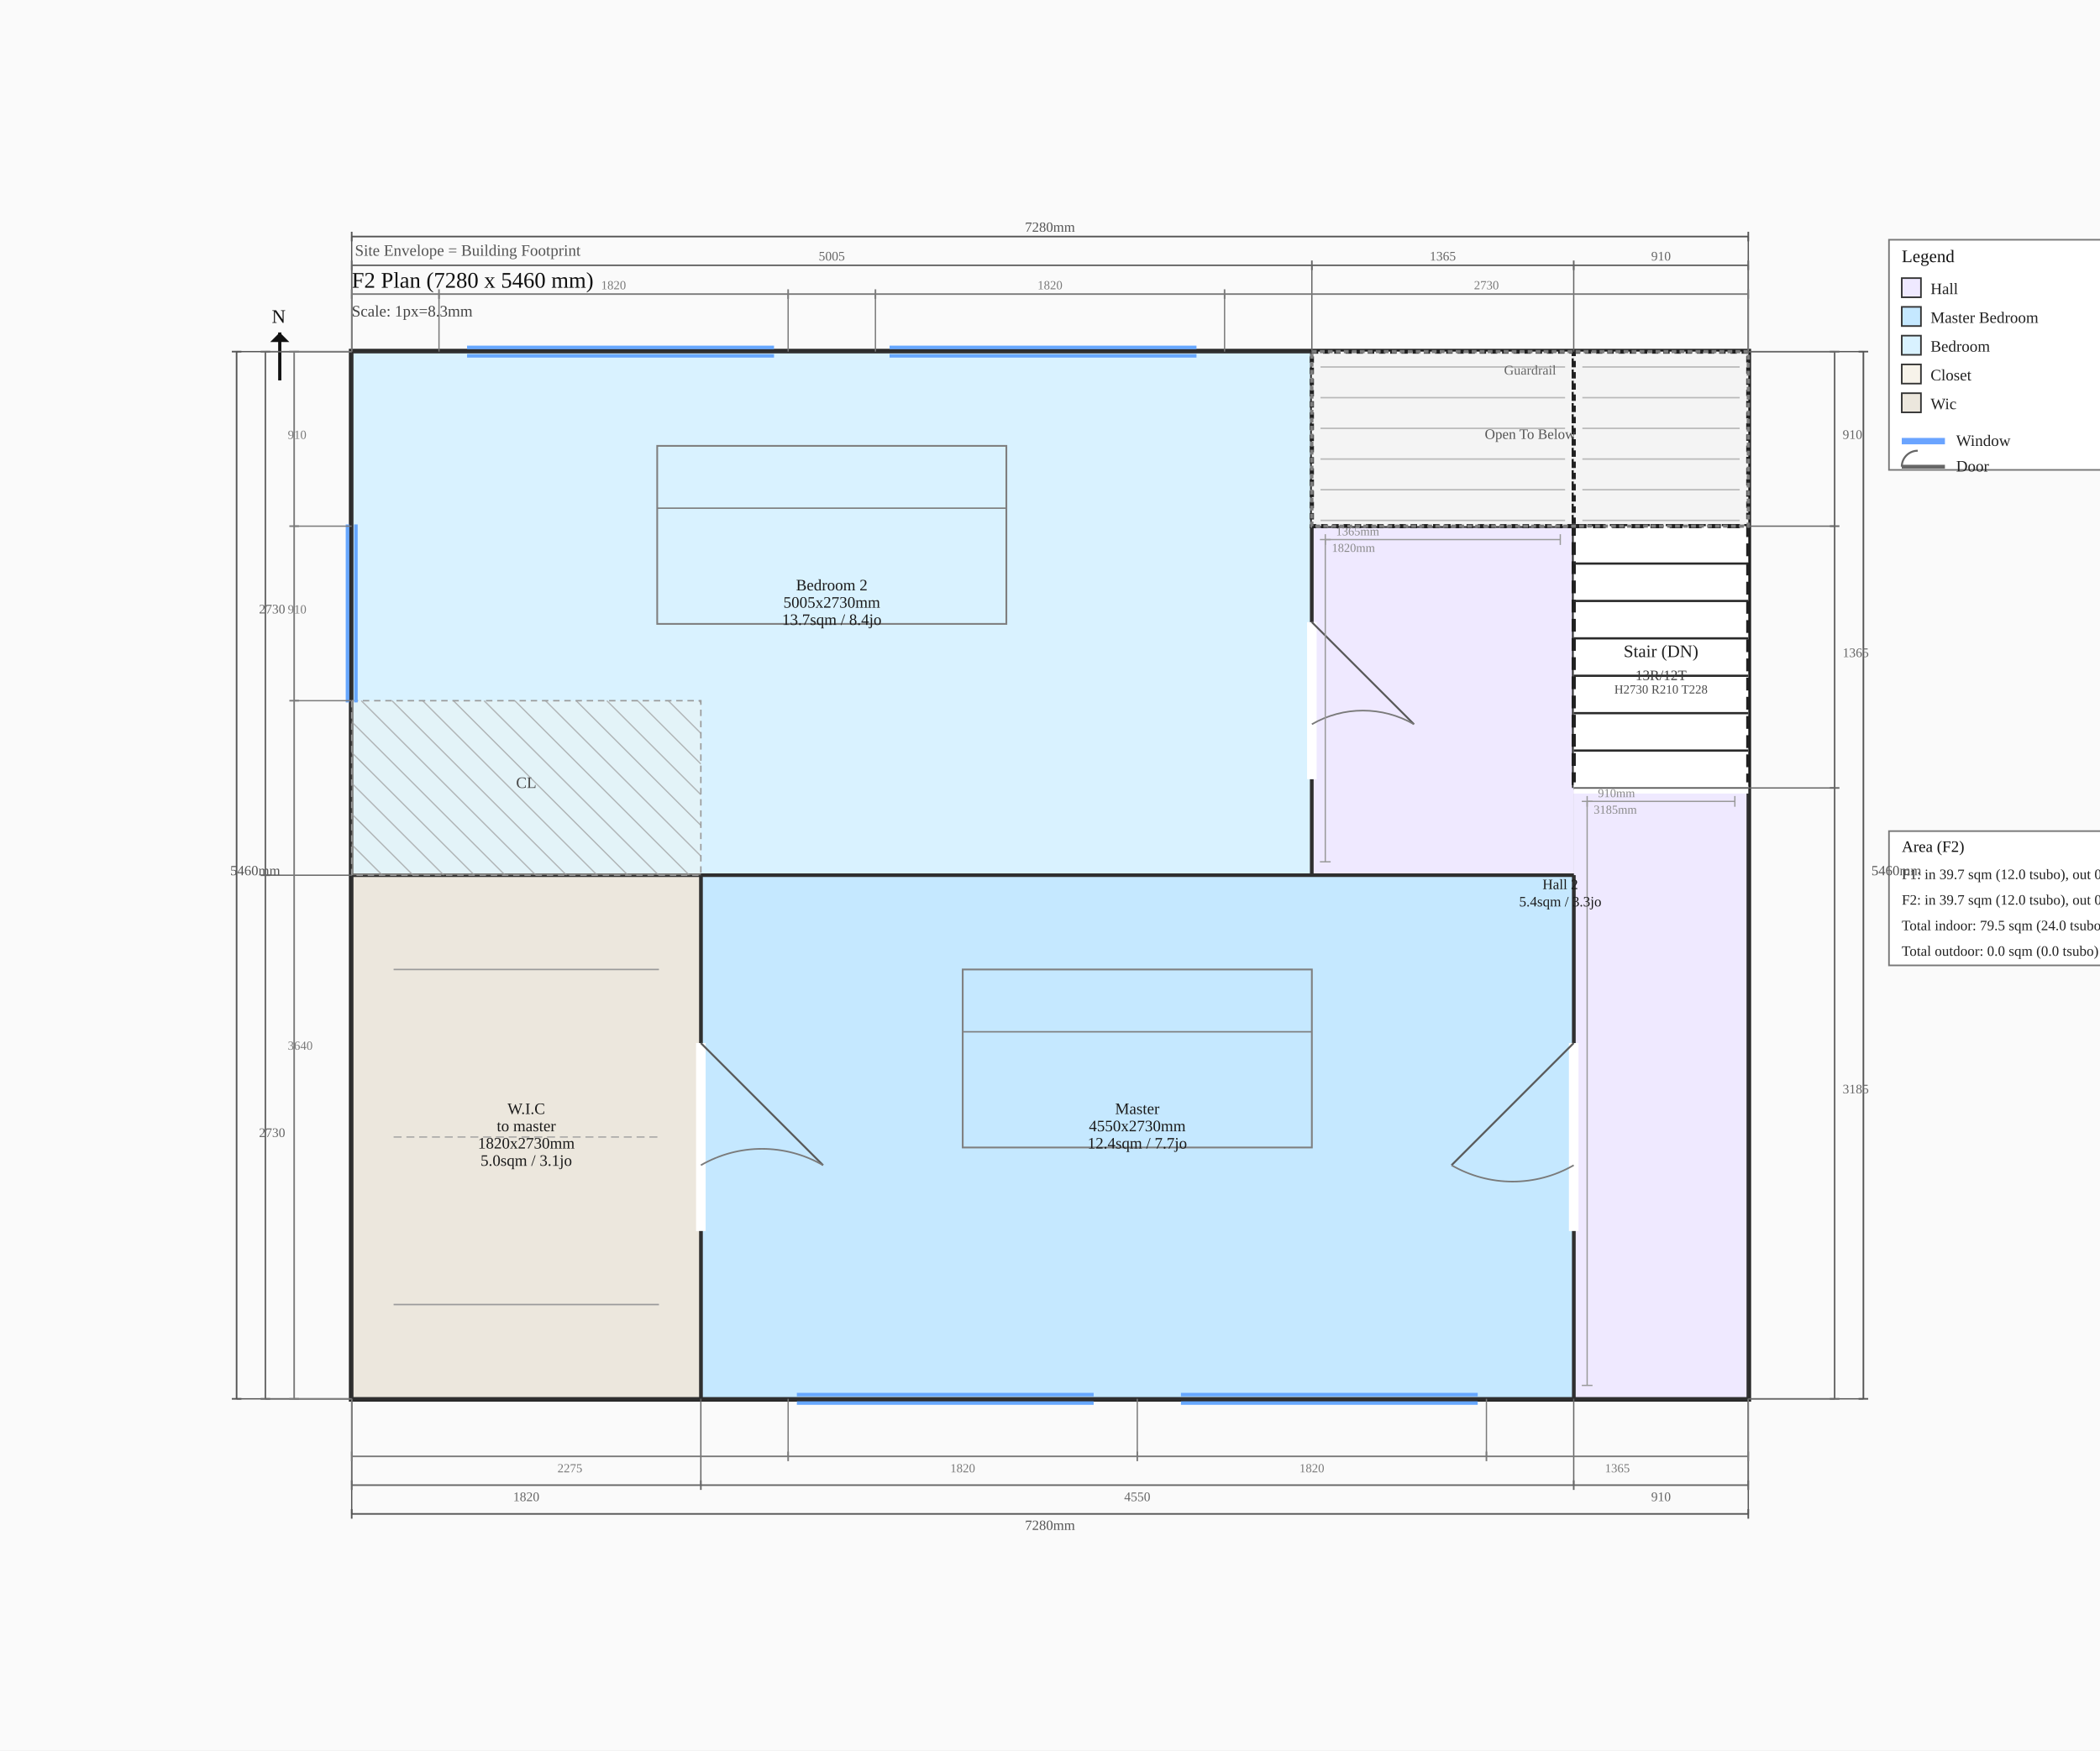
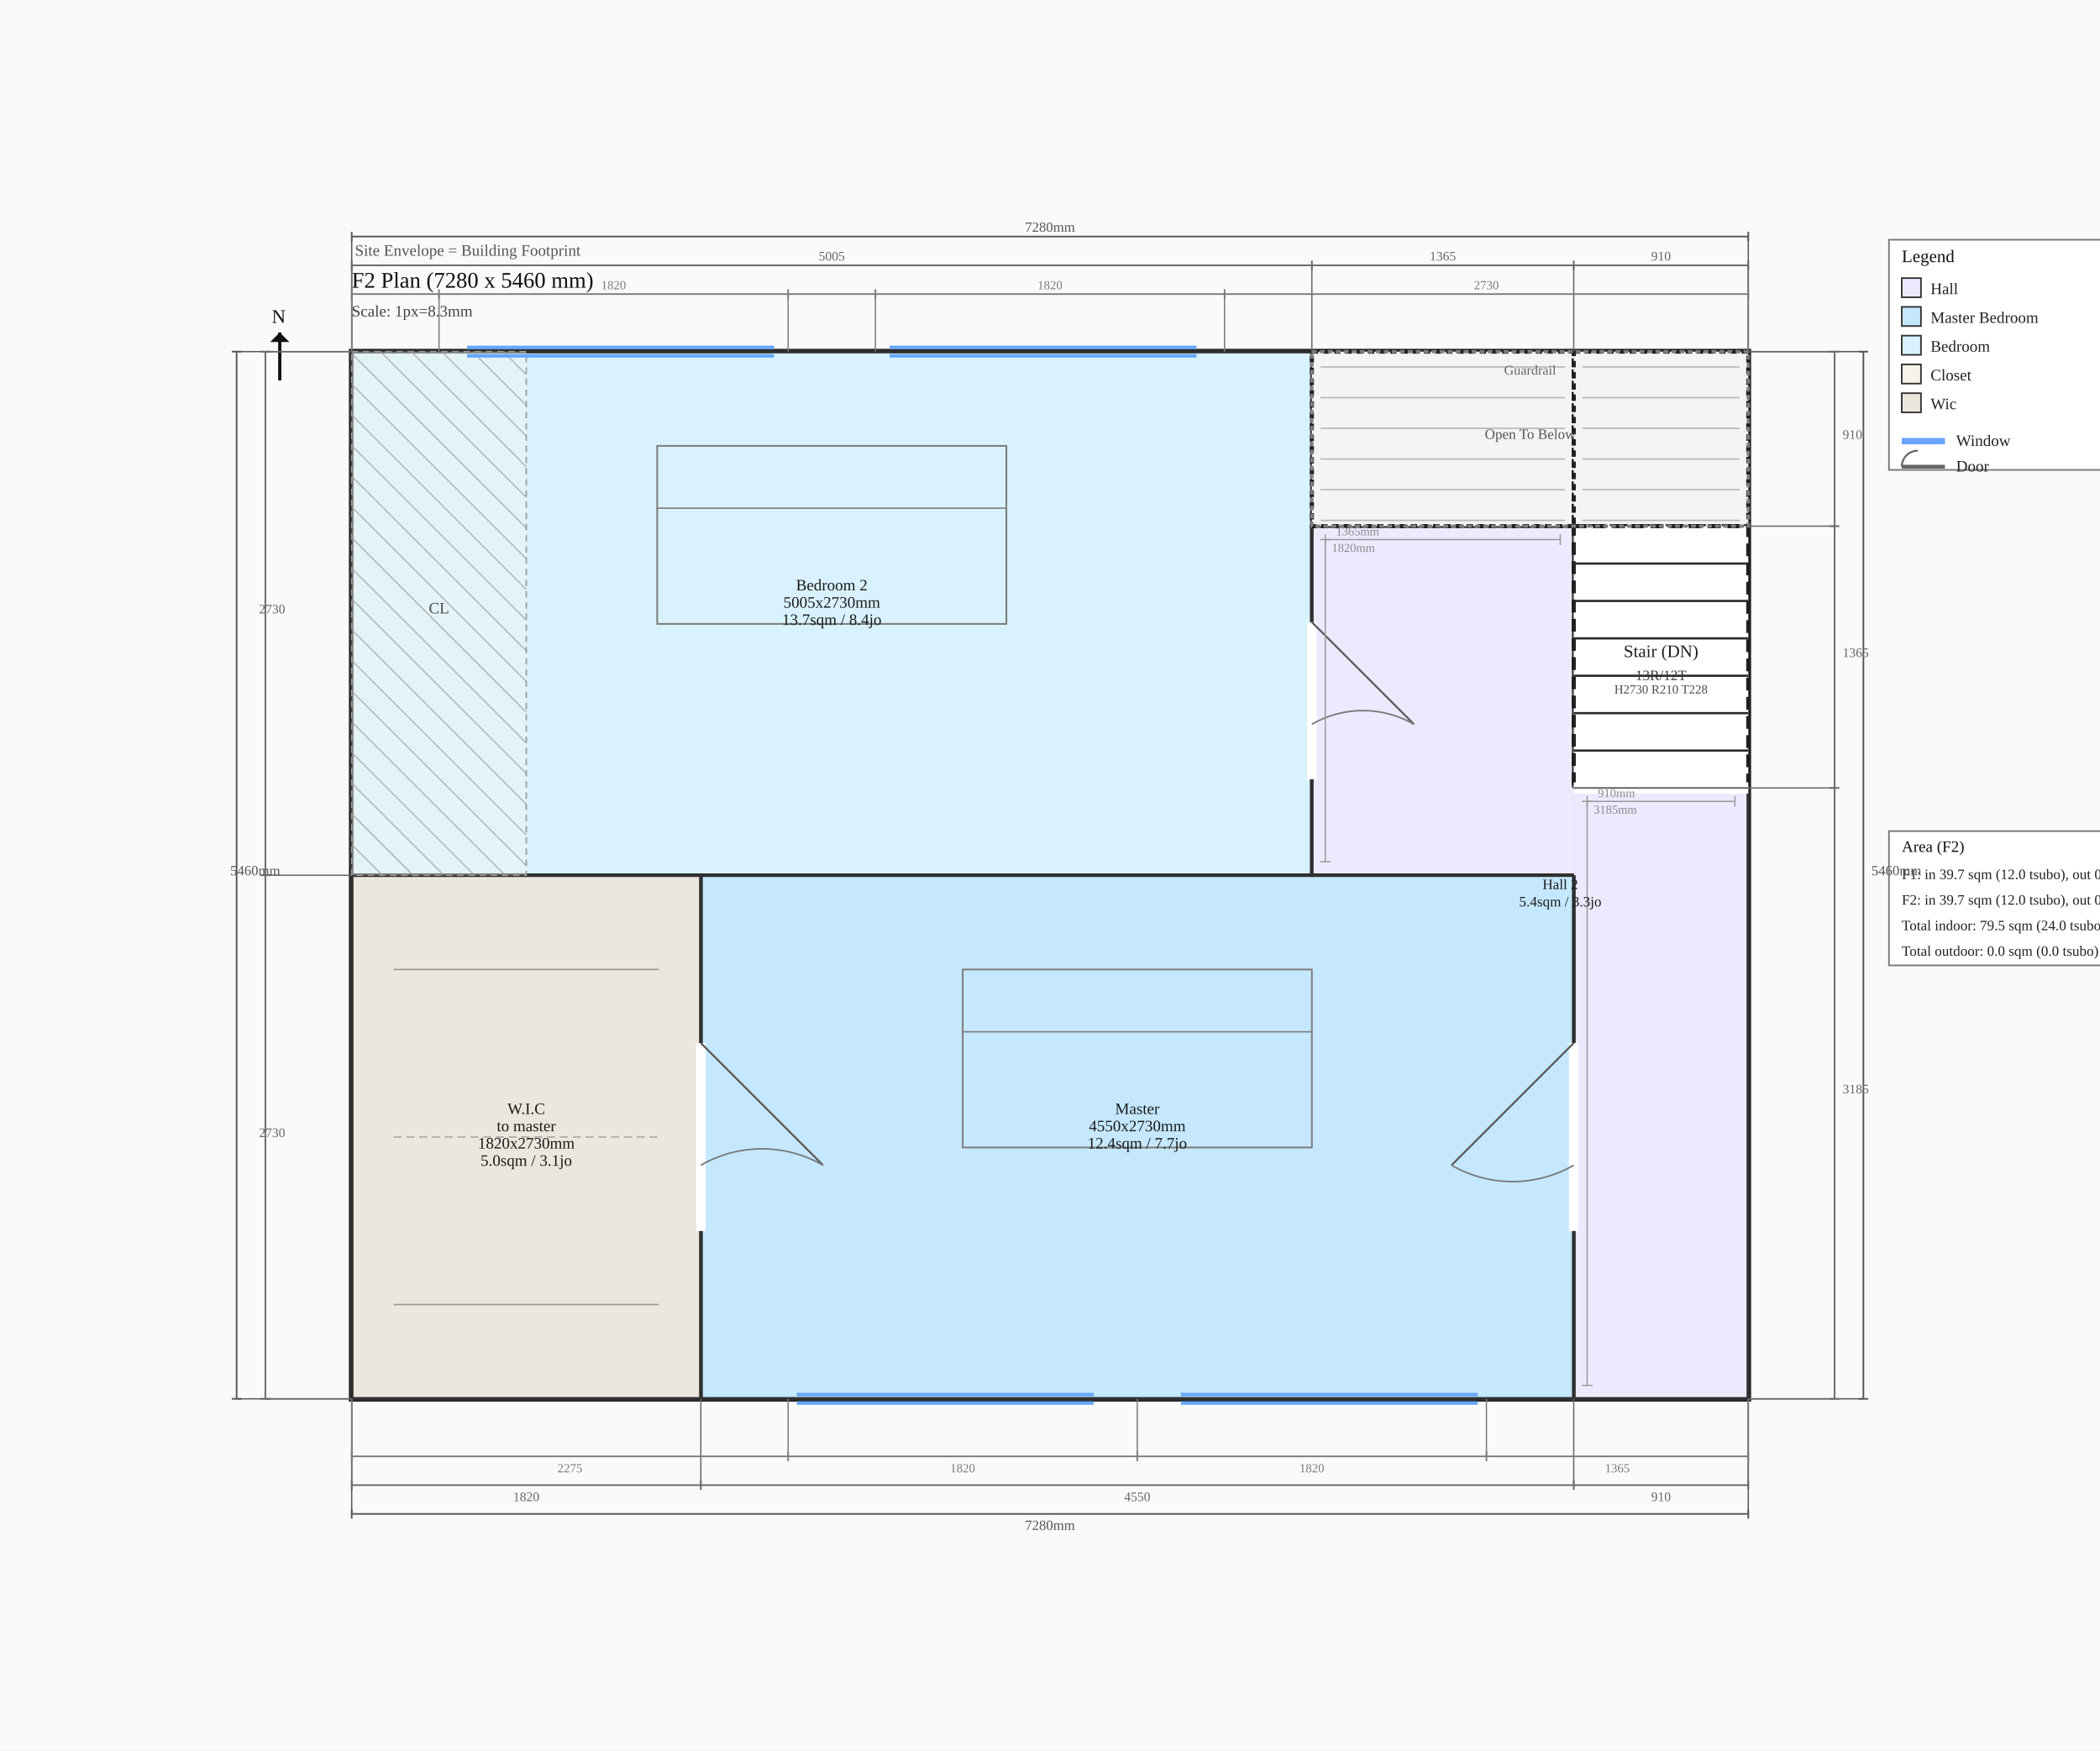
<svg xmlns="http://www.w3.org/2000/svg" baseProfile="tiny" height="1095.2px" version="1.2" width="1313.6px">
  <defs />
  <rect fill="#fafafa" height="1095.2" width="1313.6" x="0" y="0" />
  <line stroke="#ececec" stroke-width="0.7" x1="220.0" x2="220.0" y1="220.0" y2="875.2" />
  <line stroke="#ececec" stroke-width="0.7" x1="274.6" x2="274.6" y1="220.0" y2="875.2" />
  <line stroke="#ececec" stroke-width="0.7" x1="329.2" x2="329.2" y1="220.0" y2="875.2" />
  <line stroke="#ececec" stroke-width="0.7" x1="383.8" x2="383.8" y1="220.0" y2="875.2" />
  <line stroke="#ececec" stroke-width="0.7" x1="438.4" x2="438.4" y1="220.0" y2="875.2" />
  <line stroke="#ececec" stroke-width="0.7" x1="493.0" x2="493.0" y1="220.0" y2="875.2" />
  <line stroke="#ececec" stroke-width="0.7" x1="547.6" x2="547.6" y1="220.0" y2="875.2" />
  <line stroke="#ececec" stroke-width="0.7" x1="602.2" x2="602.2" y1="220.0" y2="875.2" />
  <line stroke="#ececec" stroke-width="0.7" x1="656.8" x2="656.8" y1="220.0" y2="875.2" />
  <line stroke="#ececec" stroke-width="0.7" x1="711.4" x2="711.4" y1="220.0" y2="875.2" />
  <line stroke="#ececec" stroke-width="0.7" x1="766.0" x2="766.0" y1="220.0" y2="875.2" />
  <line stroke="#ececec" stroke-width="0.7" x1="820.6" x2="820.6" y1="220.0" y2="875.2" />
  <line stroke="#ececec" stroke-width="0.7" x1="875.2" x2="875.2" y1="220.0" y2="875.2" />
  <line stroke="#ececec" stroke-width="0.7" x1="929.8" x2="929.8" y1="220.0" y2="875.2" />
  <line stroke="#ececec" stroke-width="0.7" x1="984.4" x2="984.4" y1="220.0" y2="875.2" />
  <line stroke="#ececec" stroke-width="0.7" x1="1039.0" x2="1039.0" y1="220.0" y2="875.2" />
  <line stroke="#ececec" stroke-width="0.7" x1="1093.6" x2="1093.6" y1="220.0" y2="875.2" />
  <line stroke="#d1d1d1" stroke-width="1.1" x1="220.0" x2="220.0" y1="220.0" y2="875.2" />
  <line stroke="#d1d1d1" stroke-width="1.1" x1="329.2" x2="329.2" y1="220.0" y2="875.2" />
  <line stroke="#d1d1d1" stroke-width="1.1" x1="438.4" x2="438.4" y1="220.0" y2="875.2" />
  <line stroke="#d1d1d1" stroke-width="1.1" x1="547.6" x2="547.6" y1="220.0" y2="875.2" />
  <line stroke="#d1d1d1" stroke-width="1.1" x1="656.8" x2="656.8" y1="220.0" y2="875.2" />
  <line stroke="#d1d1d1" stroke-width="1.1" x1="766.0" x2="766.0" y1="220.0" y2="875.2" />
  <line stroke="#d1d1d1" stroke-width="1.1" x1="875.2" x2="875.2" y1="220.0" y2="875.2" />
  <line stroke="#d1d1d1" stroke-width="1.1" x1="984.4" x2="984.4" y1="220.0" y2="875.2" />
  <line stroke="#d1d1d1" stroke-width="1.1" x1="1093.6" x2="1093.6" y1="220.0" y2="875.2" />
  <line stroke="#d1d1d1" stroke-width="1.1" x1="220.0" x2="1093.6" y1="220.0" y2="220.0" />
  <line stroke="#d1d1d1" stroke-width="1.1" x1="220.0" x2="1093.6" y1="329.2" y2="329.2" />
  <line stroke="#d1d1d1" stroke-width="1.1" x1="220.0" x2="1093.6" y1="438.4" y2="438.4" />
  <line stroke="#d1d1d1" stroke-width="1.1" x1="220.0" x2="1093.6" y1="547.6" y2="547.6" />
  <line stroke="#d1d1d1" stroke-width="1.1" x1="220.0" x2="1093.6" y1="656.8" y2="656.8" />
  <line stroke="#d1d1d1" stroke-width="1.1" x1="220.0" x2="1093.6" y1="766.0" y2="766.0" />
  <line stroke="#d1d1d1" stroke-width="1.1" x1="220.0" x2="1093.6" y1="875.2" y2="875.2" />
  <line stroke="#ececec" stroke-width="0.7" x1="220.0" x2="1093.6" y1="220.0" y2="220.0" />
  <line stroke="#ececec" stroke-width="0.7" x1="220.0" x2="1093.6" y1="274.6" y2="274.6" />
  <line stroke="#ececec" stroke-width="0.7" x1="220.0" x2="1093.6" y1="329.2" y2="329.2" />
  <line stroke="#ececec" stroke-width="0.7" x1="220.0" x2="1093.6" y1="383.8" y2="383.8" />
  <line stroke="#ececec" stroke-width="0.7" x1="220.0" x2="1093.6" y1="438.4" y2="438.4" />
  <line stroke="#ececec" stroke-width="0.7" x1="220.0" x2="1093.6" y1="493.0" y2="493.0" />
  <line stroke="#ececec" stroke-width="0.7" x1="220.0" x2="1093.6" y1="547.6" y2="547.6" />
  <line stroke="#ececec" stroke-width="0.7" x1="220.0" x2="1093.6" y1="602.2" y2="602.2" />
  <line stroke="#ececec" stroke-width="0.7" x1="220.0" x2="1093.6" y1="656.8" y2="656.8" />
  <line stroke="#ececec" stroke-width="0.7" x1="220.0" x2="1093.6" y1="711.4" y2="711.4" />
  <line stroke="#ececec" stroke-width="0.7" x1="220.0" x2="1093.6" y1="766.0" y2="766.0" />
  <line stroke="#ececec" stroke-width="0.7" x1="220.0" x2="1093.6" y1="820.6" y2="820.6" />
  <line stroke="#ececec" stroke-width="0.7" x1="220.0" x2="1093.6" y1="875.2" y2="875.2" />
  <rect fill="none" height="655.2" stroke="#6a6a6a" stroke-dasharray="8,4" stroke-width="2" width="873.6" x="220.0" y="220.0" />
  <rect fill="none" height="655.2" stroke="#1f1f1f" stroke-width="3.5" width="873.6" x="220.0" y="220.0" />
  <text fill="#555555" font-size="10" x="222.0" y="160.0">Site Envelope = Building Footprint</text>
  <rect fill="#d9f2ff" height="327.6" stroke="none" width="600.6" x="220.0" y="220.0" />
  <line stroke="#2f2f2f" stroke-width="2.2" x1="220.0" x2="820.6" y1="547.6" y2="547.6" />
  <line stroke="#2f2f2f" stroke-width="2.2" x1="220.0" x2="820.6" y1="220.0" y2="220.0" />
  <line stroke="#2f2f2f" stroke-width="2.2" x1="820.6" x2="820.6" y1="220.0" y2="547.6" />
  <line stroke="#2f2f2f" stroke-width="2.2" x1="220.0" x2="220.0" y1="220.0" y2="547.6" />
  <rect fill="#efe9ff" height="382.2" stroke="none" width="109.2" x="984.4" y="493.0" />
  <rect fill="#efe9ff" height="218.4" stroke="none" width="163.8" x="820.6" y="329.2" />
  <line stroke="#2f2f2f" stroke-width="2.2" x1="984.4" x2="1093.6" y1="875.2" y2="875.2" />
  <line stroke="#2f2f2f" stroke-width="2.2" x1="820.6" x2="984.4" y1="547.6" y2="547.6" />
  <line stroke="#2f2f2f" stroke-width="2.2" x1="820.6" x2="984.4" y1="329.2" y2="329.2" />
  <line stroke="#2f2f2f" stroke-width="2.2" x1="984.4" x2="1093.6" y1="493.0" y2="493.0" />
  <line stroke="#2f2f2f" stroke-width="2.2" x1="984.4" x2="984.4" y1="329.2" y2="493.0" />
  <line stroke="#2f2f2f" stroke-width="2.2" x1="984.4" x2="984.4" y1="547.6" y2="875.2" />
  <line stroke="#2f2f2f" stroke-width="2.2" x1="820.6" x2="820.6" y1="329.2" y2="547.6" />
  <line stroke="#2f2f2f" stroke-width="2.2" x1="1093.6" x2="1093.6" y1="493.0" y2="875.2" />
  <rect fill="#c5e8ff" height="327.6" stroke="none" width="546.0" x="438.4" y="547.6" />
  <line stroke="#2f2f2f" stroke-width="2.2" x1="438.4" x2="984.4" y1="547.6" y2="547.6" />
  <line stroke="#2f2f2f" stroke-width="2.2" x1="438.4" x2="984.4" y1="875.2" y2="875.2" />
  <line stroke="#2f2f2f" stroke-width="2.2" x1="984.4" x2="984.4" y1="547.6" y2="875.2" />
  <line stroke="#2f2f2f" stroke-width="2.2" x1="438.4" x2="438.4" y1="547.6" y2="875.2" />
  <rect fill="#ece7dd" height="327.6" stroke="none" width="218.4" x="220.0" y="547.6" />
  <line stroke="#2f2f2f" stroke-width="2.2" x1="220.0" x2="438.4" y1="547.6" y2="547.6" />
  <line stroke="#2f2f2f" stroke-width="2.2" x1="220.0" x2="438.4" y1="875.2" y2="875.2" />
  <line stroke="#2f2f2f" stroke-width="2.2" x1="220.0" x2="220.0" y1="547.6" y2="875.2" />
  <line stroke="#2f2f2f" stroke-width="2.2" x1="438.4" x2="438.4" y1="547.6" y2="875.2" />
-   <rect fill="#f7f3ea" fill-opacity="0.35" height="109.2" stroke="#9a9a9a" stroke-dasharray="4,3" stroke-width="0.9" width="218.4" x="220.0" y="438.4" />
+   <rect fill="#f7f3ea" fill-opacity="0.35" height="327.6" stroke="#9a9a9a" stroke-dasharray="4,3" stroke-width="0.9" width="109.2" x="220.0" y="220.0" />
  <line stroke="#9c9c9c" stroke-opacity="0.7" stroke-width="0.8" x1="220.0" x2="239.2" y1="528.4" y2="547.6" />
  <line stroke="#9c9c9c" stroke-opacity="0.7" stroke-width="0.8" x1="220.0" x2="258.4" y1="509.2" y2="547.6" />
  <line stroke="#9c9c9c" stroke-opacity="0.7" stroke-width="0.8" x1="220.0" x2="277.6" y1="490.0" y2="547.6" />
  <line stroke="#9c9c9c" stroke-opacity="0.7" stroke-width="0.8" x1="220.0" x2="296.8" y1="470.8" y2="547.6" />
  <line stroke="#9c9c9c" stroke-opacity="0.7" stroke-width="0.8" x1="220.0" x2="316.0" y1="451.6" y2="547.6" />
-   <line stroke="#9c9c9c" stroke-opacity="0.7" stroke-width="0.8" x1="226.0" x2="335.2" y1="438.4" y2="547.6" />
-   <line stroke="#9c9c9c" stroke-opacity="0.7" stroke-width="0.8" x1="245.2" x2="354.4" y1="438.4" y2="547.6" />
-   <line stroke="#9c9c9c" stroke-opacity="0.7" stroke-width="0.8" x1="264.4" x2="373.6" y1="438.4" y2="547.6" />
-   <line stroke="#9c9c9c" stroke-opacity="0.7" stroke-width="0.8" x1="283.6" x2="392.8" y1="438.4" y2="547.6" />
-   <line stroke="#9c9c9c" stroke-opacity="0.7" stroke-width="0.8" x1="302.8" x2="412.0" y1="438.4" y2="547.6" />
-   <line stroke="#9c9c9c" stroke-opacity="0.7" stroke-width="0.8" x1="322.0" x2="431.2" y1="438.4" y2="547.6" />
-   <line stroke="#9c9c9c" stroke-opacity="0.7" stroke-width="0.8" x1="341.2" x2="438.4" y1="438.4" y2="535.6" />
-   <line stroke="#9c9c9c" stroke-opacity="0.7" stroke-width="0.8" x1="360.4" x2="438.4" y1="438.4" y2="516.4" />
-   <line stroke="#9c9c9c" stroke-opacity="0.7" stroke-width="0.8" x1="379.6" x2="438.4" y1="438.4" y2="497.2" />
-   <line stroke="#9c9c9c" stroke-opacity="0.7" stroke-width="0.8" x1="398.8" x2="438.4" y1="438.4" y2="478.0" />
-   <line stroke="#9c9c9c" stroke-opacity="0.7" stroke-width="0.8" x1="418.0" x2="438.4" y1="438.4" y2="458.8" />
-   <line stroke="#9c9c9c" stroke-opacity="0.7" stroke-width="0.8" x1="437.2" x2="438.4" y1="438.4" y2="439.6" />
+   <line stroke="#9c9c9c" stroke-opacity="0.7" stroke-width="0.8" x1="220.0" x2="329.2" y1="432.4" y2="541.6" />
+   <line stroke="#9c9c9c" stroke-opacity="0.7" stroke-width="0.8" x1="220.0" x2="329.2" y1="413.2" y2="522.4" />
+   <line stroke="#9c9c9c" stroke-opacity="0.7" stroke-width="0.8" x1="220.0" x2="329.2" y1="394.0" y2="503.2" />
+   <line stroke="#9c9c9c" stroke-opacity="0.7" stroke-width="0.8" x1="220.0" x2="329.2" y1="374.8" y2="484.0" />
+   <line stroke="#9c9c9c" stroke-opacity="0.7" stroke-width="0.8" x1="220.0" x2="329.2" y1="355.6" y2="464.8" />
+   <line stroke="#9c9c9c" stroke-opacity="0.7" stroke-width="0.8" x1="220.0" x2="329.2" y1="336.4" y2="445.6" />
+   <line stroke="#9c9c9c" stroke-opacity="0.7" stroke-width="0.8" x1="220.0" x2="329.2" y1="317.2" y2="426.4" />
+   <line stroke="#9c9c9c" stroke-opacity="0.7" stroke-width="0.8" x1="220.0" x2="329.2" y1="298.0" y2="407.2" />
+   <line stroke="#9c9c9c" stroke-opacity="0.7" stroke-width="0.8" x1="220.0" x2="329.2" y1="278.8" y2="388.0" />
+   <line stroke="#9c9c9c" stroke-opacity="0.7" stroke-width="0.8" x1="220.0" x2="329.2" y1="259.6" y2="368.8" />
+   <line stroke="#9c9c9c" stroke-opacity="0.7" stroke-width="0.8" x1="220.0" x2="329.2" y1="240.4" y2="349.6" />
+   <line stroke="#9c9c9c" stroke-opacity="0.7" stroke-width="0.8" x1="220.0" x2="329.2" y1="221.2" y2="330.4" />
+   <line stroke="#9c9c9c" stroke-opacity="0.7" stroke-width="0.8" x1="238.0" x2="329.2" y1="220.0" y2="311.2" />
+   <line stroke="#9c9c9c" stroke-opacity="0.7" stroke-width="0.8" x1="257.2" x2="329.2" y1="220.0" y2="292.0" />
+   <line stroke="#9c9c9c" stroke-opacity="0.7" stroke-width="0.8" x1="276.4" x2="329.2" y1="220.0" y2="272.8" />
+   <line stroke="#9c9c9c" stroke-opacity="0.7" stroke-width="0.8" x1="295.6" x2="329.2" y1="220.0" y2="253.6" />
+   <line stroke="#9c9c9c" stroke-opacity="0.7" stroke-width="0.8" x1="314.8" x2="329.2" y1="220.0" y2="234.4" />
  <rect fill="none" height="111.384" stroke="#7f7f7f" stroke-width="1.1" width="218.4" x="602.2" y="606.568" />
  <line stroke="#7f7f7f" stroke-width="0.9" x1="602.2" x2="820.6" y1="645.552" y2="645.552" />
  <rect fill="none" height="111.384" stroke="#7f7f7f" stroke-width="1.1" width="218.4" x="411.1" y="278.968" />
  <line stroke="#7f7f7f" stroke-width="0.9" x1="411.1" x2="629.5" y1="317.952" y2="317.952" />
  <line stroke="#9a9a9a" stroke-width="0.9" x1="246.208" x2="412.192" y1="606.568" y2="606.568" />
  <line stroke="#9a9a9a" stroke-width="0.9" x1="246.208" x2="412.192" y1="816.232" y2="816.232" />
  <line stroke="#9a9a9a" stroke-dasharray="5,3" stroke-width="0.7" x1="246.208" x2="412.192" y1="711.4" y2="711.4" />
  <rect fill="#f4f4f4" height="109.2" stroke="#202020" stroke-dasharray="4,3" stroke-width="2.6" width="163.8" x="820.6" y="220.0" />
  <line stroke="#b8b8b8" stroke-width="0.9" x1="826.0" x2="979.0" y1="229.6" y2="229.6" />
  <line stroke="#b8b8b8" stroke-width="0.9" x1="826.0" x2="979.0" y1="248.8" y2="248.8" />
  <line stroke="#b8b8b8" stroke-width="0.9" x1="826.0" x2="979.0" y1="268.0" y2="268.0" />
  <line stroke="#b8b8b8" stroke-width="0.9" x1="826.0" x2="979.0" y1="287.2" y2="287.2" />
  <line stroke="#b8b8b8" stroke-width="0.9" x1="826.0" x2="979.0" y1="306.4" y2="306.4" />
  <line stroke="#b8b8b8" stroke-width="0.9" x1="826.0" x2="979.0" y1="325.6" y2="325.6" />
  <rect fill="#f4f4f4" height="109.2" stroke="#202020" stroke-dasharray="4,3" stroke-width="2.6" width="109.2" x="984.4" y="220.0" />
  <line stroke="#b8b8b8" stroke-width="0.9" x1="989.8" x2="1088.2" y1="229.6" y2="229.6" />
  <line stroke="#b8b8b8" stroke-width="0.9" x1="989.8" x2="1088.2" y1="248.8" y2="248.8" />
  <line stroke="#b8b8b8" stroke-width="0.9" x1="989.8" x2="1088.2" y1="268.0" y2="268.0" />
  <line stroke="#b8b8b8" stroke-width="0.9" x1="989.8" x2="1088.2" y1="287.2" y2="287.2" />
  <line stroke="#b8b8b8" stroke-width="0.9" x1="989.8" x2="1088.2" y1="306.4" y2="306.4" />
  <line stroke="#b8b8b8" stroke-width="0.9" x1="989.8" x2="1088.2" y1="325.6" y2="325.6" />
  <rect fill="#ffffff" height="163.8" stroke="#202020" stroke-dasharray="8,4" stroke-width="2.6" width="109.2" x="984.4" y="329.2" />
  <text fill="#555555" font-size="9" text-anchor="middle" x="957.1" y="274.6">Open To Below</text>
  <rect fill="none" height="109.2" stroke="#7e7e7e" stroke-dasharray="3,2" stroke-width="2.0" width="273.0" x="820.6" y="220.0" />
  <text fill="#666666" font-size="8.5" text-anchor="middle" x="957.1" y="234.4">Guardrail</text>
  <line stroke="#2a2a2a" stroke-width="1.4" x1="984.4" x2="1093.6" y1="352.6" y2="352.6" />
  <line stroke="#2a2a2a" stroke-width="1.4" x1="984.4" x2="1093.6" y1="376.0" y2="376.0" />
  <line stroke="#2a2a2a" stroke-width="1.4" x1="984.4" x2="1093.6" y1="399.4" y2="399.4" />
  <line stroke="#2a2a2a" stroke-width="1.4" x1="984.4" x2="1093.6" y1="422.8" y2="422.8" />
  <line stroke="#2a2a2a" stroke-width="1.4" x1="984.4" x2="1093.6" y1="446.2" y2="446.2" />
  <line stroke="#2a2a2a" stroke-width="1.4" x1="984.4" x2="1093.6" y1="469.6" y2="469.6" />
  <text fill="#202020" font-size="11" text-anchor="middle" x="1039.0" y="411.1">Stair (DN)</text>
  <text fill="#3a3a3a" font-size="9.0" text-anchor="middle" x="1039.0" y="425.5">13R/12T</text>
  <text fill="#4a4a4a" font-size="7.8" text-anchor="middle" x="1039.0" y="433.9">H2730 R210 T228</text>
  <line stroke="#ffffff" stroke-width="7" x1="984.4" x2="1093.6" y1="493.0" y2="493.0" />
  <line stroke="#5e5e5e" stroke-width="1.0" x1="984.4" x2="1093.6" y1="493.0" y2="493.0" />
  <line stroke="#ffffff" stroke-width="6" x1="984.4" x2="984.4" y1="652.6" y2="770.2" />
  <line stroke="#595959" stroke-width="1.2" x1="984.4" x2="907.96" y1="652.6" y2="729.04" />
  <path d="M 984.4,729.04 A 76.44,76.44 0 0 1 907.96,729.04" fill="none" stroke="#7a7a7a" stroke-width="1.0" />
  <line stroke="#ffffff" stroke-width="6" x1="820.6" x2="820.6" y1="389.26" y2="487.54" />
  <line stroke="#595959" stroke-width="1.2" x1="820.6" x2="884.482" y1="389.26" y2="453.142" />
  <path d="M 820.6,453.142 A 63.882,63.882 0 0 1 884.482,453.142" fill="none" stroke="#7a7a7a" stroke-width="1.0" />
  <line stroke="#ffffff" stroke-width="6" x1="438.4" x2="438.4" y1="652.6" y2="770.2" />
  <line stroke="#595959" stroke-width="1.2" x1="438.4" x2="514.84" y1="652.6" y2="729.04" />
  <path d="M 438.4,729.04 A 76.44,76.44 0 0 1 514.84,729.04" fill="none" stroke="#7a7a7a" stroke-width="1.0" />
  <line stroke="#66a7ff" stroke-width="2.2" x1="498.46" x2="684.1" y1="872.56" y2="872.56" />
  <line stroke="#66a7ff" stroke-width="2.2" x1="498.46" x2="684.1" y1="877.84" y2="877.84" />
  <line stroke="#66a7ff" stroke-width="2.2" x1="738.7" x2="924.34" y1="872.56" y2="872.56" />
  <line stroke="#66a7ff" stroke-width="2.2" x1="738.7" x2="924.34" y1="877.84" y2="877.84" />
-   <line stroke="#66a7ff" stroke-width="2.2" x1="217.36" x2="217.36" y1="328.12" y2="439.48" />
-   <line stroke="#66a7ff" stroke-width="2.2" x1="222.64" x2="222.64" y1="328.12" y2="439.48" />
  <line stroke="#66a7ff" stroke-width="2.2" x1="292.168" x2="484.168" y1="217.36" y2="217.36" />
  <line stroke="#66a7ff" stroke-width="2.2" x1="292.168" x2="484.168" y1="222.64" y2="222.64" />
  <line stroke="#66a7ff" stroke-width="2.2" x1="556.432" x2="748.432" y1="217.36" y2="217.36" />
  <line stroke="#66a7ff" stroke-width="2.2" x1="556.432" x2="748.432" y1="222.64" y2="222.64" />
  <line stroke="#9a9a9a" stroke-width="0.8" x1="992.8" x2="1085.2" y1="501.4" y2="501.4" />
  <line stroke="#9a9a9a" stroke-width="0.8" x1="992.8" x2="992.8" y1="498.04" y2="504.76" />
  <line stroke="#9a9a9a" stroke-width="0.8" x1="1085.2" x2="1085.2" y1="498.04" y2="504.76" />
  <text fill="#8a8a8a" font-size="7.6" text-anchor="start" x="999.52" y="498.76">910mm</text>
  <line stroke="#9a9a9a" stroke-width="0.8" x1="992.8" x2="992.8" y1="501.4" y2="866.8" />
  <line stroke="#9a9a9a" stroke-width="0.8" x1="989.44" x2="996.16" y1="501.4" y2="501.4" />
  <line stroke="#9a9a9a" stroke-width="0.8" x1="989.44" x2="996.16" y1="866.8" y2="866.8" />
  <text fill="#8a8a8a" font-size="7.6" text-anchor="start" x="996.88" y="509.08">3185mm</text>
  <line stroke="#9a9a9a" stroke-width="0.8" x1="829.0" x2="976.0" y1="337.6" y2="337.6" />
  <line stroke="#9a9a9a" stroke-width="0.8" x1="829.0" x2="829.0" y1="334.24" y2="340.96" />
  <line stroke="#9a9a9a" stroke-width="0.8" x1="976.0" x2="976.0" y1="334.24" y2="340.96" />
  <text fill="#8a8a8a" font-size="7.6" text-anchor="start" x="835.72" y="334.96">1365mm</text>
  <line stroke="#9a9a9a" stroke-width="0.8" x1="829.0" x2="829.0" y1="337.6" y2="539.2" />
  <line stroke="#9a9a9a" stroke-width="0.8" x1="825.64" x2="832.36" y1="337.6" y2="337.6" />
  <line stroke="#9a9a9a" stroke-width="0.8" x1="825.64" x2="832.36" y1="539.2" y2="539.2" />
  <text fill="#8a8a8a" font-size="7.6" text-anchor="start" x="833.08" y="345.28">1820mm</text>
  <text fill="#1b1b1b" font-size="10" text-anchor="middle" x="520.3" y="369.4">Bedroom 2</text>
  <text fill="#1b1b1b" font-size="10" text-anchor="middle" x="520.3" y="380.2">5005x2730mm</text>
  <text fill="#1b1b1b" font-size="10" text-anchor="middle" x="520.3" y="391.0">13.7sqm / 8.4jo</text>
  <text fill="#1b1b1b" font-size="9" text-anchor="middle" x="976.0" y="556.3">Hall 2</text>
  <text fill="#1b1b1b" font-size="9" text-anchor="middle" x="976.0" y="567.1">5.4sqm / 3.3jo</text>
  <text fill="#1b1b1b" font-size="10" text-anchor="middle" x="711.4" y="697.0">Master</text>
  <text fill="#1b1b1b" font-size="10" text-anchor="middle" x="711.4" y="707.8">4550x2730mm</text>
  <text fill="#1b1b1b" font-size="10" text-anchor="middle" x="711.4" y="718.6">12.4sqm / 7.7jo</text>
  <text fill="#1b1b1b" font-size="10" text-anchor="middle" x="329.2" y="697.0">W.I.C</text>
  <text fill="#1b1b1b" font-size="10" text-anchor="middle" x="329.2" y="707.8">to master</text>
  <text fill="#1b1b1b" font-size="10" text-anchor="middle" x="329.2" y="718.6">1820x2730mm</text>
  <text fill="#1b1b1b" font-size="10" text-anchor="middle" x="329.2" y="729.4">5.0sqm / 3.1jo</text>
-   <text fill="#4a4a4a" font-size="10" text-anchor="middle" x="329.2" y="493.0">CL</text>
+   <text fill="#4a4a4a" font-size="10" text-anchor="middle" x="274.6" y="383.8">CL</text>
  <text fill="#111111" font-size="14" x="220.0" y="180.0">F2 Plan  (7280 x 5460 mm)</text>
  <text fill="#444444" font-size="10" x="220.0" y="198.0">Scale: 1px=8.3mm</text>
  <rect fill="#ffffff" height="144" stroke="#777777" stroke-width="1" width="170" x="1181.6" y="150.0" />
  <text fill="#111111" font-size="11" x="1189.6" y="164.0">Legend</text>
  <rect fill="#efe9ff" height="12" stroke="#333333" stroke-width="1" width="12" x="1189.6" y="174.0" />
  <text fill="#222222" font-size="10" x="1207.6" y="184.0">Hall</text>
  <rect fill="#c5e8ff" height="12" stroke="#333333" stroke-width="1" width="12" x="1189.6" y="192.0" />
  <text fill="#222222" font-size="10" x="1207.6" y="202.0">Master Bedroom</text>
  <rect fill="#d9f2ff" height="12" stroke="#333333" stroke-width="1" width="12" x="1189.6" y="210.0" />
  <text fill="#222222" font-size="10" x="1207.6" y="220.0">Bedroom</text>
  <rect fill="#f7f3ea" height="12" stroke="#333333" stroke-width="1" width="12" x="1189.6" y="228.0" />
  <text fill="#222222" font-size="10" x="1207.6" y="238.0">Closet</text>
  <rect fill="#ece7dd" height="12" stroke="#333333" stroke-width="1" width="12" x="1189.6" y="246.0" />
  <text fill="#222222" font-size="10" x="1207.6" y="256.0">Wic</text>
  <line stroke="#6aa4ff" stroke-width="4" x1="1189.6" x2="1216.6" y1="276.0" y2="276.0" />
  <text fill="#222222" font-size="10" x="1223.6" y="279.0">Window</text>
  <line stroke="#666666" stroke-width="2.4" x1="1189.6" x2="1216.6" y1="292.0" y2="292.0" />
  <path d="M 1189.6,292.0 A 10,10 0 0 1 1199.6,282.0" fill="none" stroke="#666666" stroke-width="1.2" />
  <text fill="#222222" font-size="10" x="1223.6" y="295.0">Door</text>
  <rect fill="#ffffff" height="84" stroke="#777777" stroke-width="1" width="200" x="1181.6" y="520.0" />
  <text fill="#111111" font-size="10" x="1189.6" y="533.0">Area (F2)</text>
  <text fill="#222222" font-size="9" x="1189.6" y="550.0">F1: in 39.7 sqm (12.0 tsubo), out 0.0 sqm (0.0 tsubo)</text>
  <text fill="#222222" font-size="9" x="1189.6" y="566.0">F2: in 39.7 sqm (12.0 tsubo), out 0.0 sqm (0.0 tsubo)</text>
  <text fill="#222222" font-size="9" x="1189.6" y="582.0">Total indoor: 79.5 sqm (24.0 tsubo)</text>
  <text fill="#222222" font-size="9" x="1189.6" y="598.0">Total outdoor: 0.0 sqm (0.0 tsubo)</text>
  <line stroke="#111111" stroke-width="2" x1="175.0" x2="175.0" y1="238.0" y2="208.0" />
  <polygon fill="#111111" points="175.0,208.0 181.0,214.0 169.0,214.0" />
  <text fill="#111111" font-size="12" x="170.0" y="202.0">N</text>
  <line stroke="#545454" stroke-width="1.0" x1="220.0" x2="1093.6" y1="148.0" y2="148.0" />
  <line stroke="#545454" stroke-width="0.8" x1="220.0" x2="220.0" y1="220.0" y2="148.0" />
  <line stroke="#545454" stroke-width="1.0" x1="220.0" x2="220.0" y1="145.0" y2="151.0" />
  <line stroke="#545454" stroke-width="0.8" x1="1093.6" x2="1093.6" y1="220.0" y2="148.0" />
  <line stroke="#545454" stroke-width="1.0" x1="1093.6" x2="1093.6" y1="145.0" y2="151.0" />
  <text fill="#545454" font-size="8.8" text-anchor="middle" x="656.8" y="145.0">7280mm</text>
  <line stroke="#666666" stroke-width="1.0" x1="220.0" x2="1093.6" y1="166.0" y2="166.0" />
  <line stroke="#666666" stroke-width="0.8" x1="220.0" x2="220.0" y1="220.0" y2="166.0" />
  <line stroke="#666666" stroke-width="1.0" x1="220.0" x2="220.0" y1="163.0" y2="169.0" />
  <line stroke="#666666" stroke-width="0.8" x1="820.6" x2="820.6" y1="220.0" y2="166.0" />
  <line stroke="#666666" stroke-width="1.0" x1="820.6" x2="820.6" y1="163.0" y2="169.0" />
  <line stroke="#666666" stroke-width="0.8" x1="984.4" x2="984.4" y1="220.0" y2="166.0" />
  <line stroke="#666666" stroke-width="1.0" x1="984.4" x2="984.4" y1="163.0" y2="169.0" />
  <line stroke="#666666" stroke-width="0.8" x1="1093.6" x2="1093.6" y1="220.0" y2="166.0" />
  <line stroke="#666666" stroke-width="1.0" x1="1093.6" x2="1093.6" y1="163.0" y2="169.0" />
  <text fill="#666666" font-size="8.2" text-anchor="middle" x="520.3" y="163.0">5005</text>
  <text fill="#666666" font-size="8.2" text-anchor="middle" x="902.5" y="163.0">1365</text>
  <text fill="#666666" font-size="8.2" text-anchor="middle" x="1039.0" y="163.0">910</text>
  <line stroke="#7a7a7a" stroke-width="1.0" x1="220.0" x2="1093.6" y1="184.0" y2="184.0" />
  <line stroke="#7a7a7a" stroke-width="0.8" x1="220.0" x2="220.0" y1="220.0" y2="184.0" />
  <line stroke="#7a7a7a" stroke-width="1.0" x1="220.0" x2="220.0" y1="181.0" y2="187.0" />
  <line stroke="#7a7a7a" stroke-width="0.8" x1="274.6" x2="274.6" y1="220.0" y2="184.0" />
  <line stroke="#7a7a7a" stroke-width="1.0" x1="274.6" x2="274.6" y1="181.0" y2="187.0" />
  <line stroke="#7a7a7a" stroke-width="0.8" x1="493.0" x2="493.0" y1="220.0" y2="184.0" />
  <line stroke="#7a7a7a" stroke-width="1.0" x1="493.0" x2="493.0" y1="181.0" y2="187.0" />
  <line stroke="#7a7a7a" stroke-width="0.8" x1="547.6" x2="547.6" y1="220.0" y2="184.0" />
  <line stroke="#7a7a7a" stroke-width="1.0" x1="547.6" x2="547.6" y1="181.0" y2="187.0" />
  <line stroke="#7a7a7a" stroke-width="0.8" x1="766.0" x2="766.0" y1="220.0" y2="184.0" />
  <line stroke="#7a7a7a" stroke-width="1.0" x1="766.0" x2="766.0" y1="181.0" y2="187.0" />
  <line stroke="#7a7a7a" stroke-width="0.8" x1="1093.6" x2="1093.6" y1="220.0" y2="184.0" />
  <line stroke="#7a7a7a" stroke-width="1.0" x1="1093.6" x2="1093.6" y1="181.0" y2="187.0" />
  <text fill="#7a7a7a" font-size="7.8" text-anchor="middle" x="383.8" y="181.0">1820</text>
  <text fill="#7a7a7a" font-size="7.8" text-anchor="middle" x="656.8" y="181.0">1820</text>
  <text fill="#7a7a7a" font-size="7.8" text-anchor="middle" x="929.8" y="181.0">2730</text>
  <line stroke="#545454" stroke-width="1.0" x1="220.0" x2="1093.6" y1="947.2" y2="947.2" />
  <line stroke="#545454" stroke-width="0.8" x1="220.0" x2="220.0" y1="875.2" y2="947.2" />
  <line stroke="#545454" stroke-width="1.0" x1="220.0" x2="220.0" y1="944.2" y2="950.2" />
  <line stroke="#545454" stroke-width="0.8" x1="1093.6" x2="1093.6" y1="875.2" y2="947.2" />
  <line stroke="#545454" stroke-width="1.0" x1="1093.6" x2="1093.6" y1="944.2" y2="950.2" />
  <text fill="#545454" font-size="8.8" text-anchor="middle" x="656.8" y="957.2">7280mm</text>
  <line stroke="#666666" stroke-width="1.0" x1="220.0" x2="1093.6" y1="929.2" y2="929.2" />
  <line stroke="#666666" stroke-width="0.8" x1="220.0" x2="220.0" y1="875.2" y2="929.2" />
  <line stroke="#666666" stroke-width="1.0" x1="220.0" x2="220.0" y1="926.2" y2="932.2" />
  <line stroke="#666666" stroke-width="0.8" x1="438.4" x2="438.4" y1="875.2" y2="929.2" />
  <line stroke="#666666" stroke-width="1.0" x1="438.4" x2="438.4" y1="926.2" y2="932.2" />
  <line stroke="#666666" stroke-width="0.8" x1="984.4" x2="984.4" y1="875.2" y2="929.2" />
  <line stroke="#666666" stroke-width="1.0" x1="984.4" x2="984.4" y1="926.2" y2="932.2" />
  <line stroke="#666666" stroke-width="0.8" x1="1093.6" x2="1093.6" y1="875.2" y2="929.2" />
  <line stroke="#666666" stroke-width="1.0" x1="1093.6" x2="1093.6" y1="926.2" y2="932.2" />
  <text fill="#666666" font-size="8.2" text-anchor="middle" x="329.2" y="939.2">1820</text>
  <text fill="#666666" font-size="8.2" text-anchor="middle" x="711.4" y="939.2">4550</text>
  <text fill="#666666" font-size="8.2" text-anchor="middle" x="1039.0" y="939.2">910</text>
  <line stroke="#7a7a7a" stroke-width="1.0" x1="220.0" x2="1093.6" y1="911.2" y2="911.2" />
  <line stroke="#7a7a7a" stroke-width="0.8" x1="220.0" x2="220.0" y1="875.2" y2="911.2" />
  <line stroke="#7a7a7a" stroke-width="1.0" x1="220.0" x2="220.0" y1="908.2" y2="914.2" />
  <line stroke="#7a7a7a" stroke-width="0.8" x1="493.0" x2="493.0" y1="875.2" y2="911.2" />
  <line stroke="#7a7a7a" stroke-width="1.0" x1="493.0" x2="493.0" y1="908.2" y2="914.2" />
  <line stroke="#7a7a7a" stroke-width="0.8" x1="711.4" x2="711.4" y1="875.2" y2="911.2" />
  <line stroke="#7a7a7a" stroke-width="1.0" x1="711.4" x2="711.4" y1="908.2" y2="914.2" />
  <line stroke="#7a7a7a" stroke-width="0.8" x1="929.8" x2="929.8" y1="875.2" y2="911.2" />
  <line stroke="#7a7a7a" stroke-width="1.0" x1="929.8" x2="929.8" y1="908.2" y2="914.2" />
  <line stroke="#7a7a7a" stroke-width="0.8" x1="1093.6" x2="1093.6" y1="875.2" y2="911.2" />
  <line stroke="#7a7a7a" stroke-width="1.0" x1="1093.6" x2="1093.6" y1="908.2" y2="914.2" />
  <text fill="#7a7a7a" font-size="7.8" text-anchor="middle" x="356.5" y="921.2">2275</text>
  <text fill="#7a7a7a" font-size="7.8" text-anchor="middle" x="602.2" y="921.2">1820</text>
  <text fill="#7a7a7a" font-size="7.8" text-anchor="middle" x="820.6" y="921.2">1820</text>
  <text fill="#7a7a7a" font-size="7.8" text-anchor="middle" x="1011.7" y="921.2">1365</text>
  <line stroke="#545454" stroke-width="1.0" x1="148.0" x2="148.0" y1="220.0" y2="875.2" />
  <line stroke="#545454" stroke-width="0.8" x1="220.0" x2="148.0" y1="220.0" y2="220.0" />
  <line stroke="#545454" stroke-width="1.0" x1="145.0" x2="151.0" y1="220.0" y2="220.0" />
  <line stroke="#545454" stroke-width="0.8" x1="220.0" x2="148.0" y1="875.2" y2="875.2" />
  <line stroke="#545454" stroke-width="1.0" x1="145.0" x2="151.0" y1="875.2" y2="875.2" />
  <text fill="#545454" font-size="8.8" x="144.0" y="547.6">5460mm</text>
  <line stroke="#666666" stroke-width="1.0" x1="166.0" x2="166.0" y1="220.0" y2="875.2" />
  <line stroke="#666666" stroke-width="0.8" x1="220.0" x2="166.0" y1="220.0" y2="220.0" />
  <line stroke="#666666" stroke-width="1.0" x1="163.0" x2="169.0" y1="220.0" y2="220.0" />
  <line stroke="#666666" stroke-width="0.8" x1="220.0" x2="166.0" y1="547.6" y2="547.6" />
  <line stroke="#666666" stroke-width="1.0" x1="163.0" x2="169.0" y1="547.6" y2="547.6" />
  <line stroke="#666666" stroke-width="0.8" x1="220.0" x2="166.0" y1="875.2" y2="875.2" />
  <line stroke="#666666" stroke-width="1.0" x1="163.0" x2="169.0" y1="875.2" y2="875.2" />
  <text fill="#666666" font-size="8.2" x="162.0" y="383.8">2730</text>
  <text fill="#666666" font-size="8.2" x="162.0" y="711.4">2730</text>
-   <line stroke="#7a7a7a" stroke-width="1.0" x1="184.0" x2="184.0" y1="220.0" y2="875.2" />
-   <line stroke="#7a7a7a" stroke-width="0.8" x1="220.0" x2="184.0" y1="220.0" y2="220.0" />
-   <line stroke="#7a7a7a" stroke-width="1.0" x1="181.0" x2="187.0" y1="220.0" y2="220.0" />
-   <line stroke="#7a7a7a" stroke-width="0.8" x1="220.0" x2="184.0" y1="329.2" y2="329.2" />
-   <line stroke="#7a7a7a" stroke-width="1.0" x1="181.0" x2="187.0" y1="329.2" y2="329.2" />
-   <line stroke="#7a7a7a" stroke-width="0.8" x1="220.0" x2="184.0" y1="438.4" y2="438.4" />
-   <line stroke="#7a7a7a" stroke-width="1.0" x1="181.0" x2="187.0" y1="438.4" y2="438.4" />
-   <line stroke="#7a7a7a" stroke-width="0.8" x1="220.0" x2="184.0" y1="875.2" y2="875.2" />
-   <line stroke="#7a7a7a" stroke-width="1.0" x1="181.0" x2="187.0" y1="875.2" y2="875.2" />
-   <text fill="#7a7a7a" font-size="7.8" x="180.0" y="274.6">910</text>
-   <text fill="#7a7a7a" font-size="7.8" x="180.0" y="383.8">910</text>
-   <text fill="#7a7a7a" font-size="7.8" x="180.0" y="656.8">3640</text>
  <line stroke="#545454" stroke-width="1.0" x1="1165.6" x2="1165.6" y1="220.0" y2="875.2" />
  <line stroke="#545454" stroke-width="0.8" x1="1093.6" x2="1165.6" y1="220.0" y2="220.0" />
  <line stroke="#545454" stroke-width="1.0" x1="1162.6" x2="1168.6" y1="220.0" y2="220.0" />
  <line stroke="#545454" stroke-width="0.8" x1="1093.6" x2="1165.6" y1="875.2" y2="875.2" />
  <line stroke="#545454" stroke-width="1.0" x1="1162.6" x2="1168.6" y1="875.2" y2="875.2" />
  <text fill="#545454" font-size="8.8" x="1170.6" y="547.6">5460mm</text>
  <line stroke="#666666" stroke-width="1.0" x1="1147.6" x2="1147.6" y1="220.0" y2="875.2" />
  <line stroke="#666666" stroke-width="0.8" x1="1093.6" x2="1147.6" y1="220.0" y2="220.0" />
  <line stroke="#666666" stroke-width="1.0" x1="1144.6" x2="1150.6" y1="220.0" y2="220.0" />
  <line stroke="#666666" stroke-width="0.8" x1="1093.6" x2="1147.6" y1="329.2" y2="329.2" />
  <line stroke="#666666" stroke-width="1.0" x1="1144.6" x2="1150.6" y1="329.2" y2="329.2" />
  <line stroke="#666666" stroke-width="0.8" x1="1093.6" x2="1147.6" y1="493.0" y2="493.0" />
  <line stroke="#666666" stroke-width="1.0" x1="1144.6" x2="1150.6" y1="493.0" y2="493.0" />
  <line stroke="#666666" stroke-width="0.8" x1="1093.6" x2="1147.6" y1="875.2" y2="875.2" />
  <line stroke="#666666" stroke-width="1.0" x1="1144.6" x2="1150.6" y1="875.2" y2="875.2" />
  <text fill="#666666" font-size="8.2" x="1152.6" y="274.6">910</text>
  <text fill="#666666" font-size="8.2" x="1152.6" y="411.1">1365</text>
  <text fill="#666666" font-size="8.2" x="1152.6" y="684.1">3185</text>
</svg>
